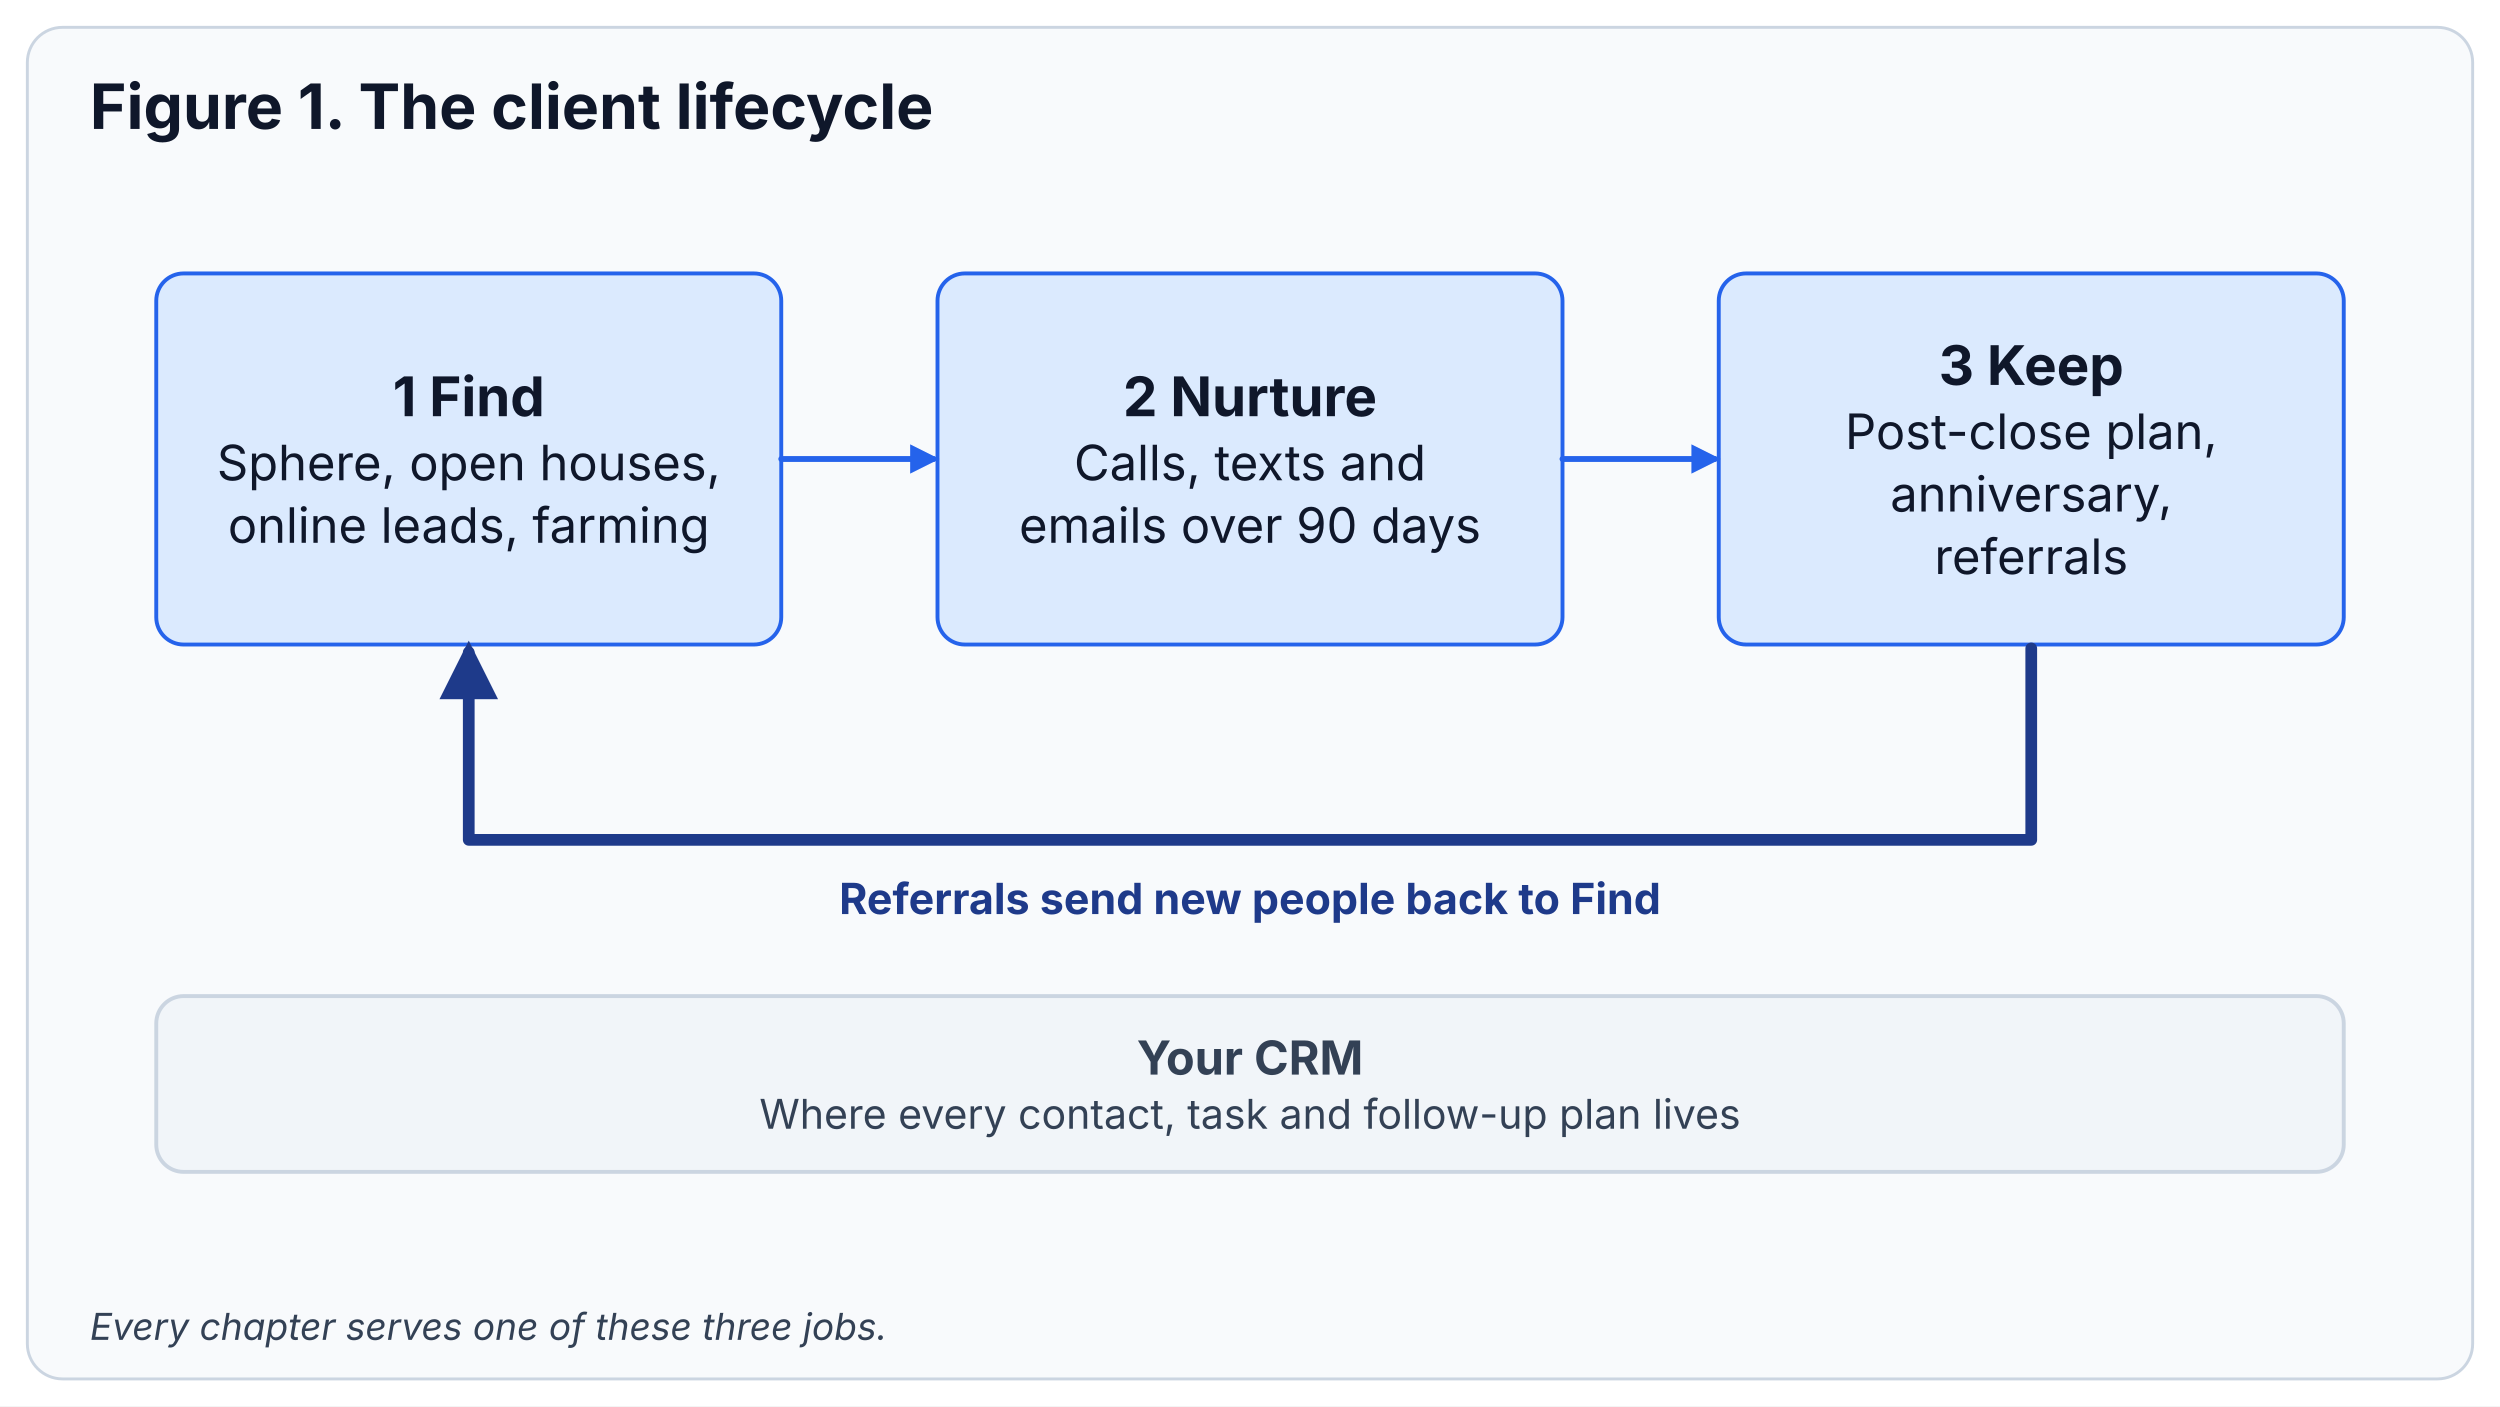
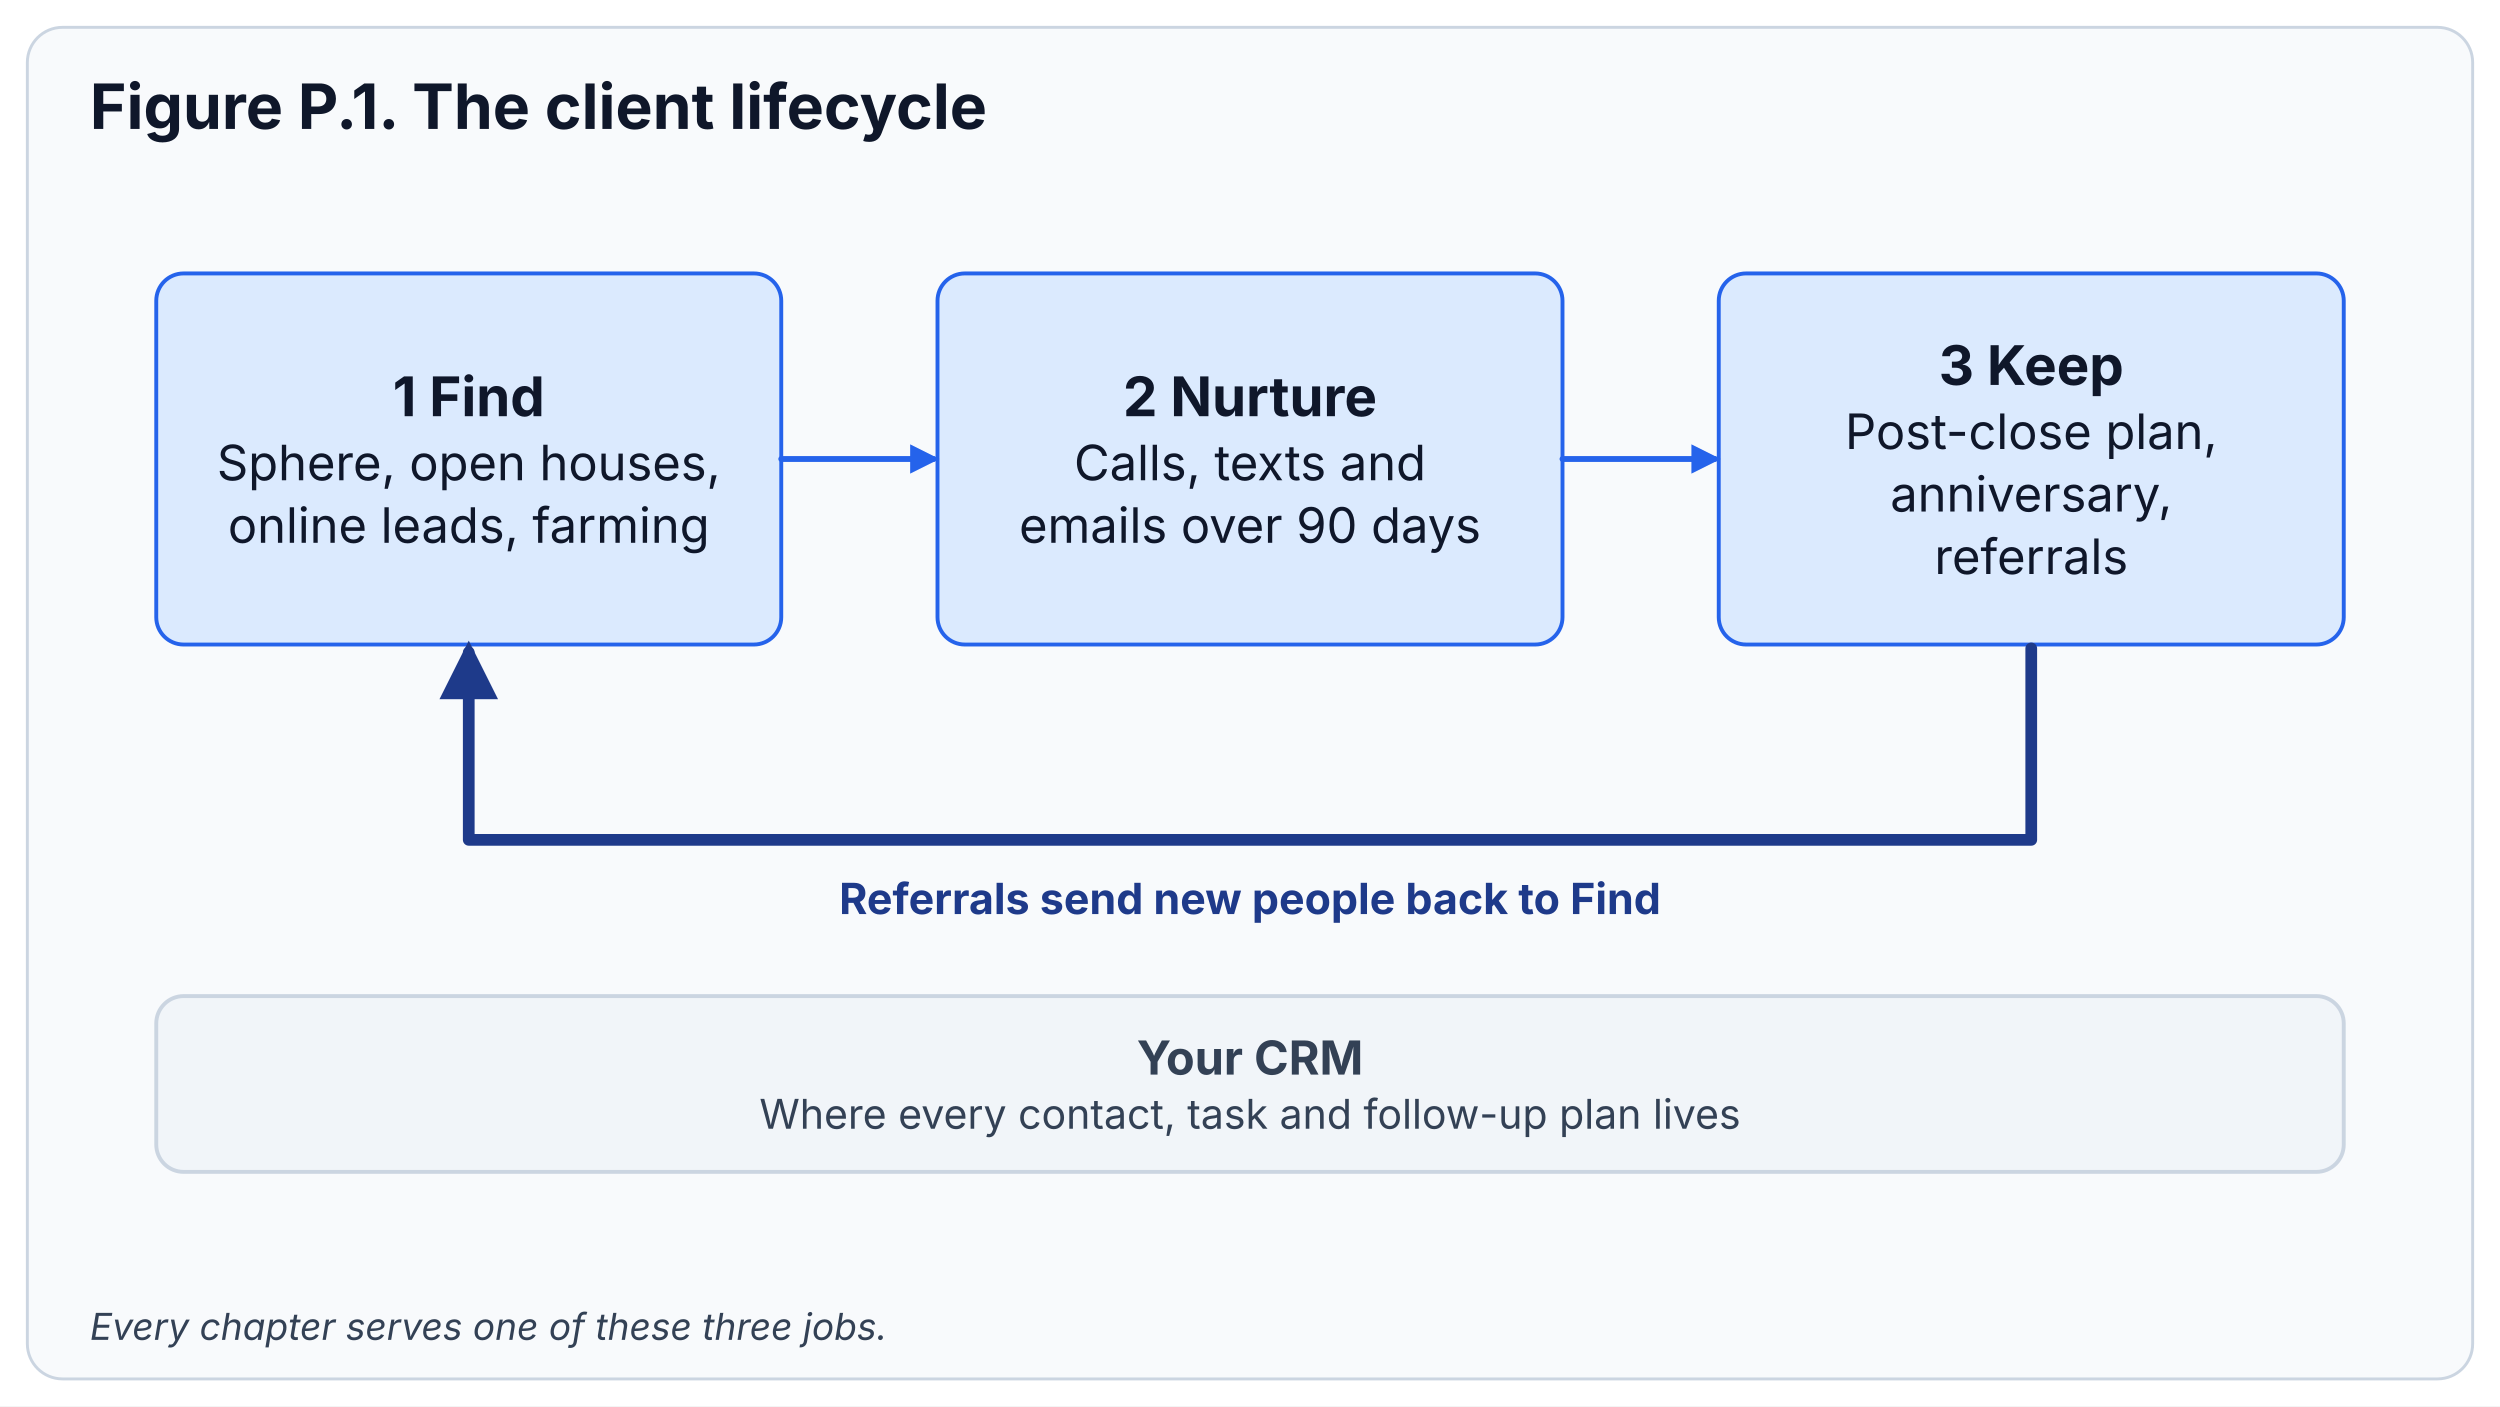
<svg xmlns="http://www.w3.org/2000/svg" viewBox="0 0 1280 720" role="img" aria-labelledby="t d" font-family="Inter, -apple-system, BlinkMacSystemFont, 'Segoe UI', Roboto, Helvetica, Arial, sans-serif">
  <defs>
    <marker id="ah-blue" viewBox="0 0 10 10" refX="8" refY="5" markerWidth="5" markerHeight="5" orient="auto-start-reverse">
      <path d="M0,0 L10,5 L0,10 z" fill="#2563EB" />
    </marker>
    <marker id="ah-amber" viewBox="0 0 10 10" refX="8" refY="5" markerWidth="5" markerHeight="5" orient="auto-start-reverse">
      <path d="M0,0 L10,5 L0,10 z" fill="#B45309" />
    </marker>
    <marker id="ah-grey" viewBox="0 0 10 10" refX="8" refY="5" markerWidth="5" markerHeight="5" orient="auto-start-reverse">
      <path d="M0,0 L10,5 L0,10 z" fill="#94A3B8" />
    </marker>
    <marker id="ah-deep" viewBox="0 0 10 10" refX="8" refY="5" markerWidth="5" markerHeight="5" orient="auto-start-reverse">
      <path d="M0,0 L10,5 L0,10 z" fill="#1E3A8A" />
    </marker>
  </defs>
  <rect width="1280" height="720" fill="#FFFFFF" />
  <rect x="14" y="14" width="1252" height="692" rx="18" fill="#F8FAFC" stroke="#CBD5E1" stroke-width="1.5" />
-   <text x="46" y="66" text-anchor="start" font-size="32" font-weight="700" fill="#0F172A">Figure 1. The client lifecycle</text>
+   <text x="46" y="66" text-anchor="start" font-size="32" font-weight="700" fill="#0F172A">Figure P.1. The client lifecycle</text>
  <rect x="80" y="140" width="320" height="190" rx="14" fill="#DBEAFE" stroke="#2563EB" stroke-width="2" />
  <text x="240.0" y="213.1" text-anchor="middle" font-size="28" font-weight="700" fill="#0F172A">1 Find</text>
  <text x="240.0" y="245.9" text-anchor="middle" font-size="25" font-weight="400" fill="#0F172A">Sphere, open houses,</text>
  <text x="240.0" y="277.9" text-anchor="middle" font-size="25" font-weight="400" fill="#0F172A">online leads, farming</text>
  <rect x="480" y="140" width="320" height="190" rx="14" fill="#DBEAFE" stroke="#2563EB" stroke-width="2" />
  <text x="640.0" y="213.1" text-anchor="middle" font-size="28" font-weight="700" fill="#0F172A">2 Nurture</text>
  <text x="640.0" y="245.9" text-anchor="middle" font-size="25" font-weight="400" fill="#0F172A">Calls, texts and</text>
  <text x="640.0" y="277.9" text-anchor="middle" font-size="25" font-weight="400" fill="#0F172A">emails over 90 days</text>
  <rect x="880" y="140" width="320" height="190" rx="14" fill="#DBEAFE" stroke="#2563EB" stroke-width="2" />
  <text x="1040.0" y="197.1" text-anchor="middle" font-size="28" font-weight="700" fill="#0F172A">3 Keep</text>
  <text x="1040.0" y="229.9" text-anchor="middle" font-size="25" font-weight="400" fill="#0F172A">Post-close plan,</text>
  <text x="1040.0" y="261.9" text-anchor="middle" font-size="25" font-weight="400" fill="#0F172A">anniversary,</text>
  <text x="1040.0" y="293.9" text-anchor="middle" font-size="25" font-weight="400" fill="#0F172A">referrals</text>
  <path d="M400,235 L478,235" fill="none" stroke="#2563EB" stroke-width="3" stroke-linecap="round" stroke-linejoin="round" marker-end="url(#ah-blue)" />
  <path d="M800,235 L878,235" fill="none" stroke="#2563EB" stroke-width="3" stroke-linecap="round" stroke-linejoin="round" marker-end="url(#ah-blue)" />
  <path d="M1040,332 L1040,430 L240,430 L240,334" fill="none" stroke="#1E3A8A" stroke-width="6" stroke-linecap="round" stroke-linejoin="round" marker-end="url(#ah-deep)" />
  <text x="640" y="468" text-anchor="middle" font-size="22" font-weight="700" fill="#1E3A8A">Referrals send new people back to Find</text>
  <rect x="80" y="510" width="1120" height="90" rx="14" fill="#F1F5F9" stroke="#CBD5E1" stroke-width="2" />
  <text x="640.0" y="550.2" text-anchor="middle" font-size="24" font-weight="700" fill="#334155">Your CRM</text>
  <text x="640.0" y="577.9" text-anchor="middle" font-size="21" font-weight="400" fill="#334155">Where every contact, task and follow-up plan lives</text>
  <text x="46" y="686" text-anchor="start" font-size="19" font-weight="400" fill="#334155" font-style="italic">Every chapter serves one of these three jobs.</text>
</svg>
